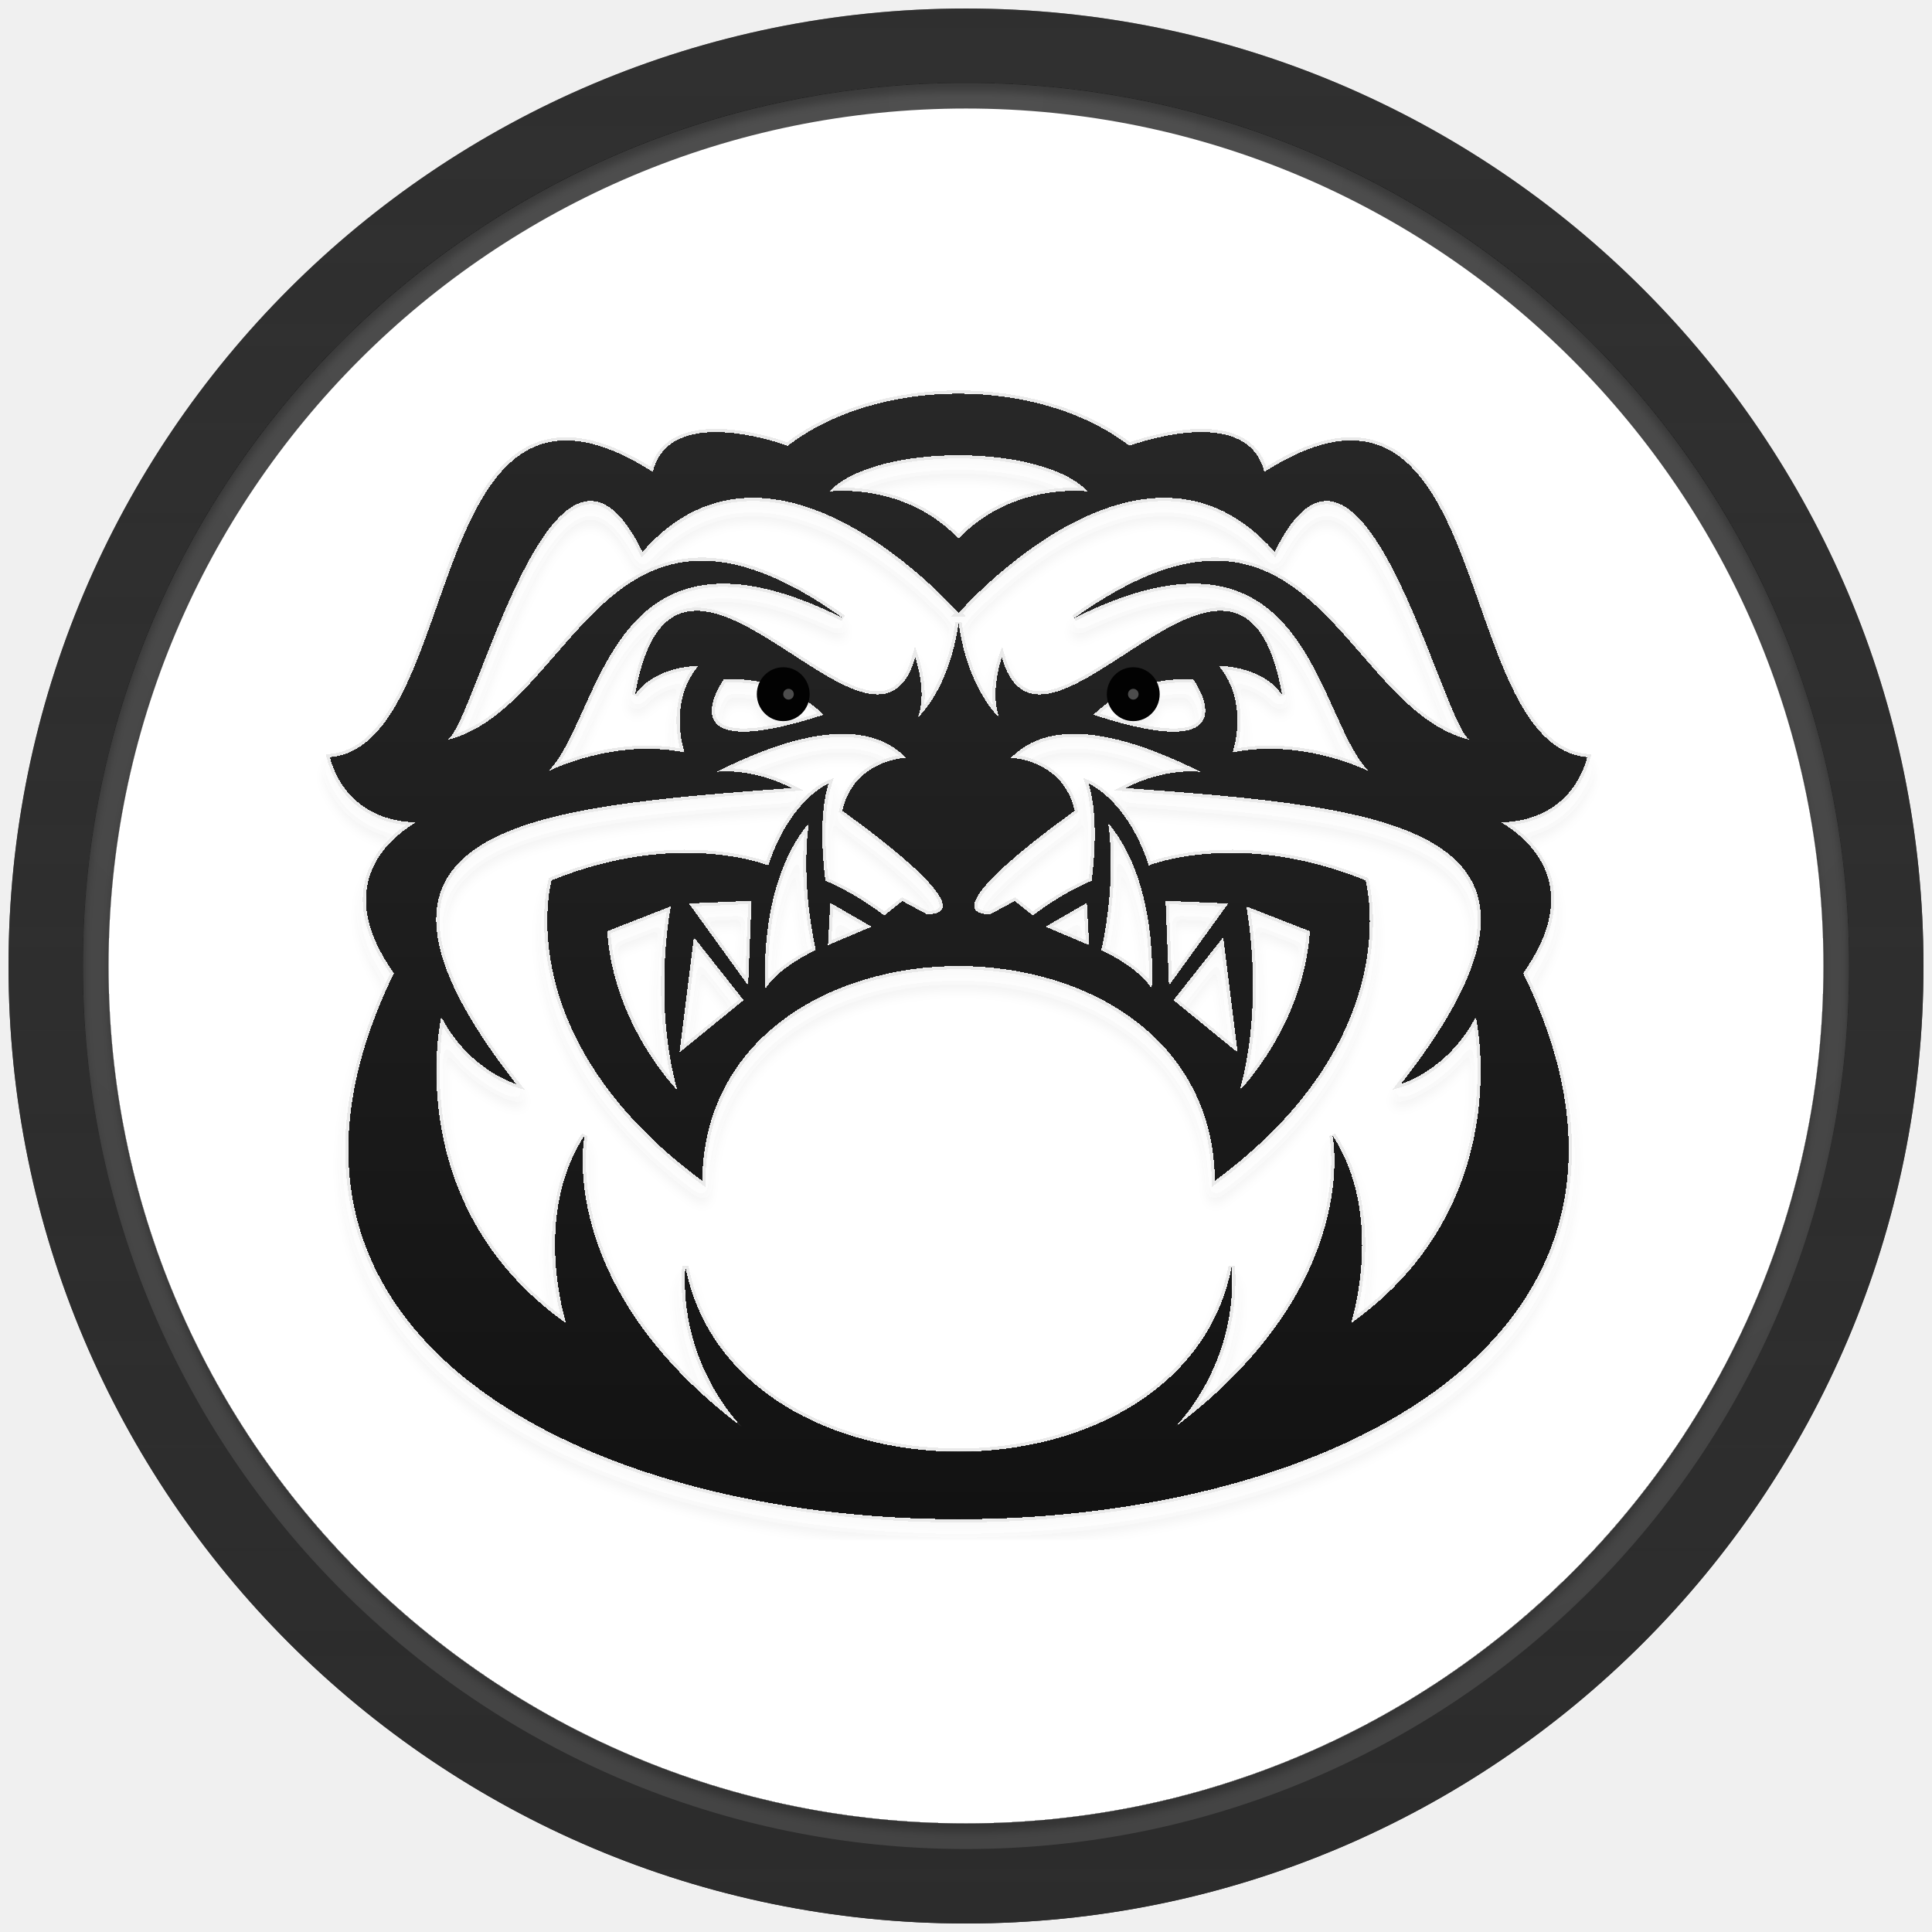
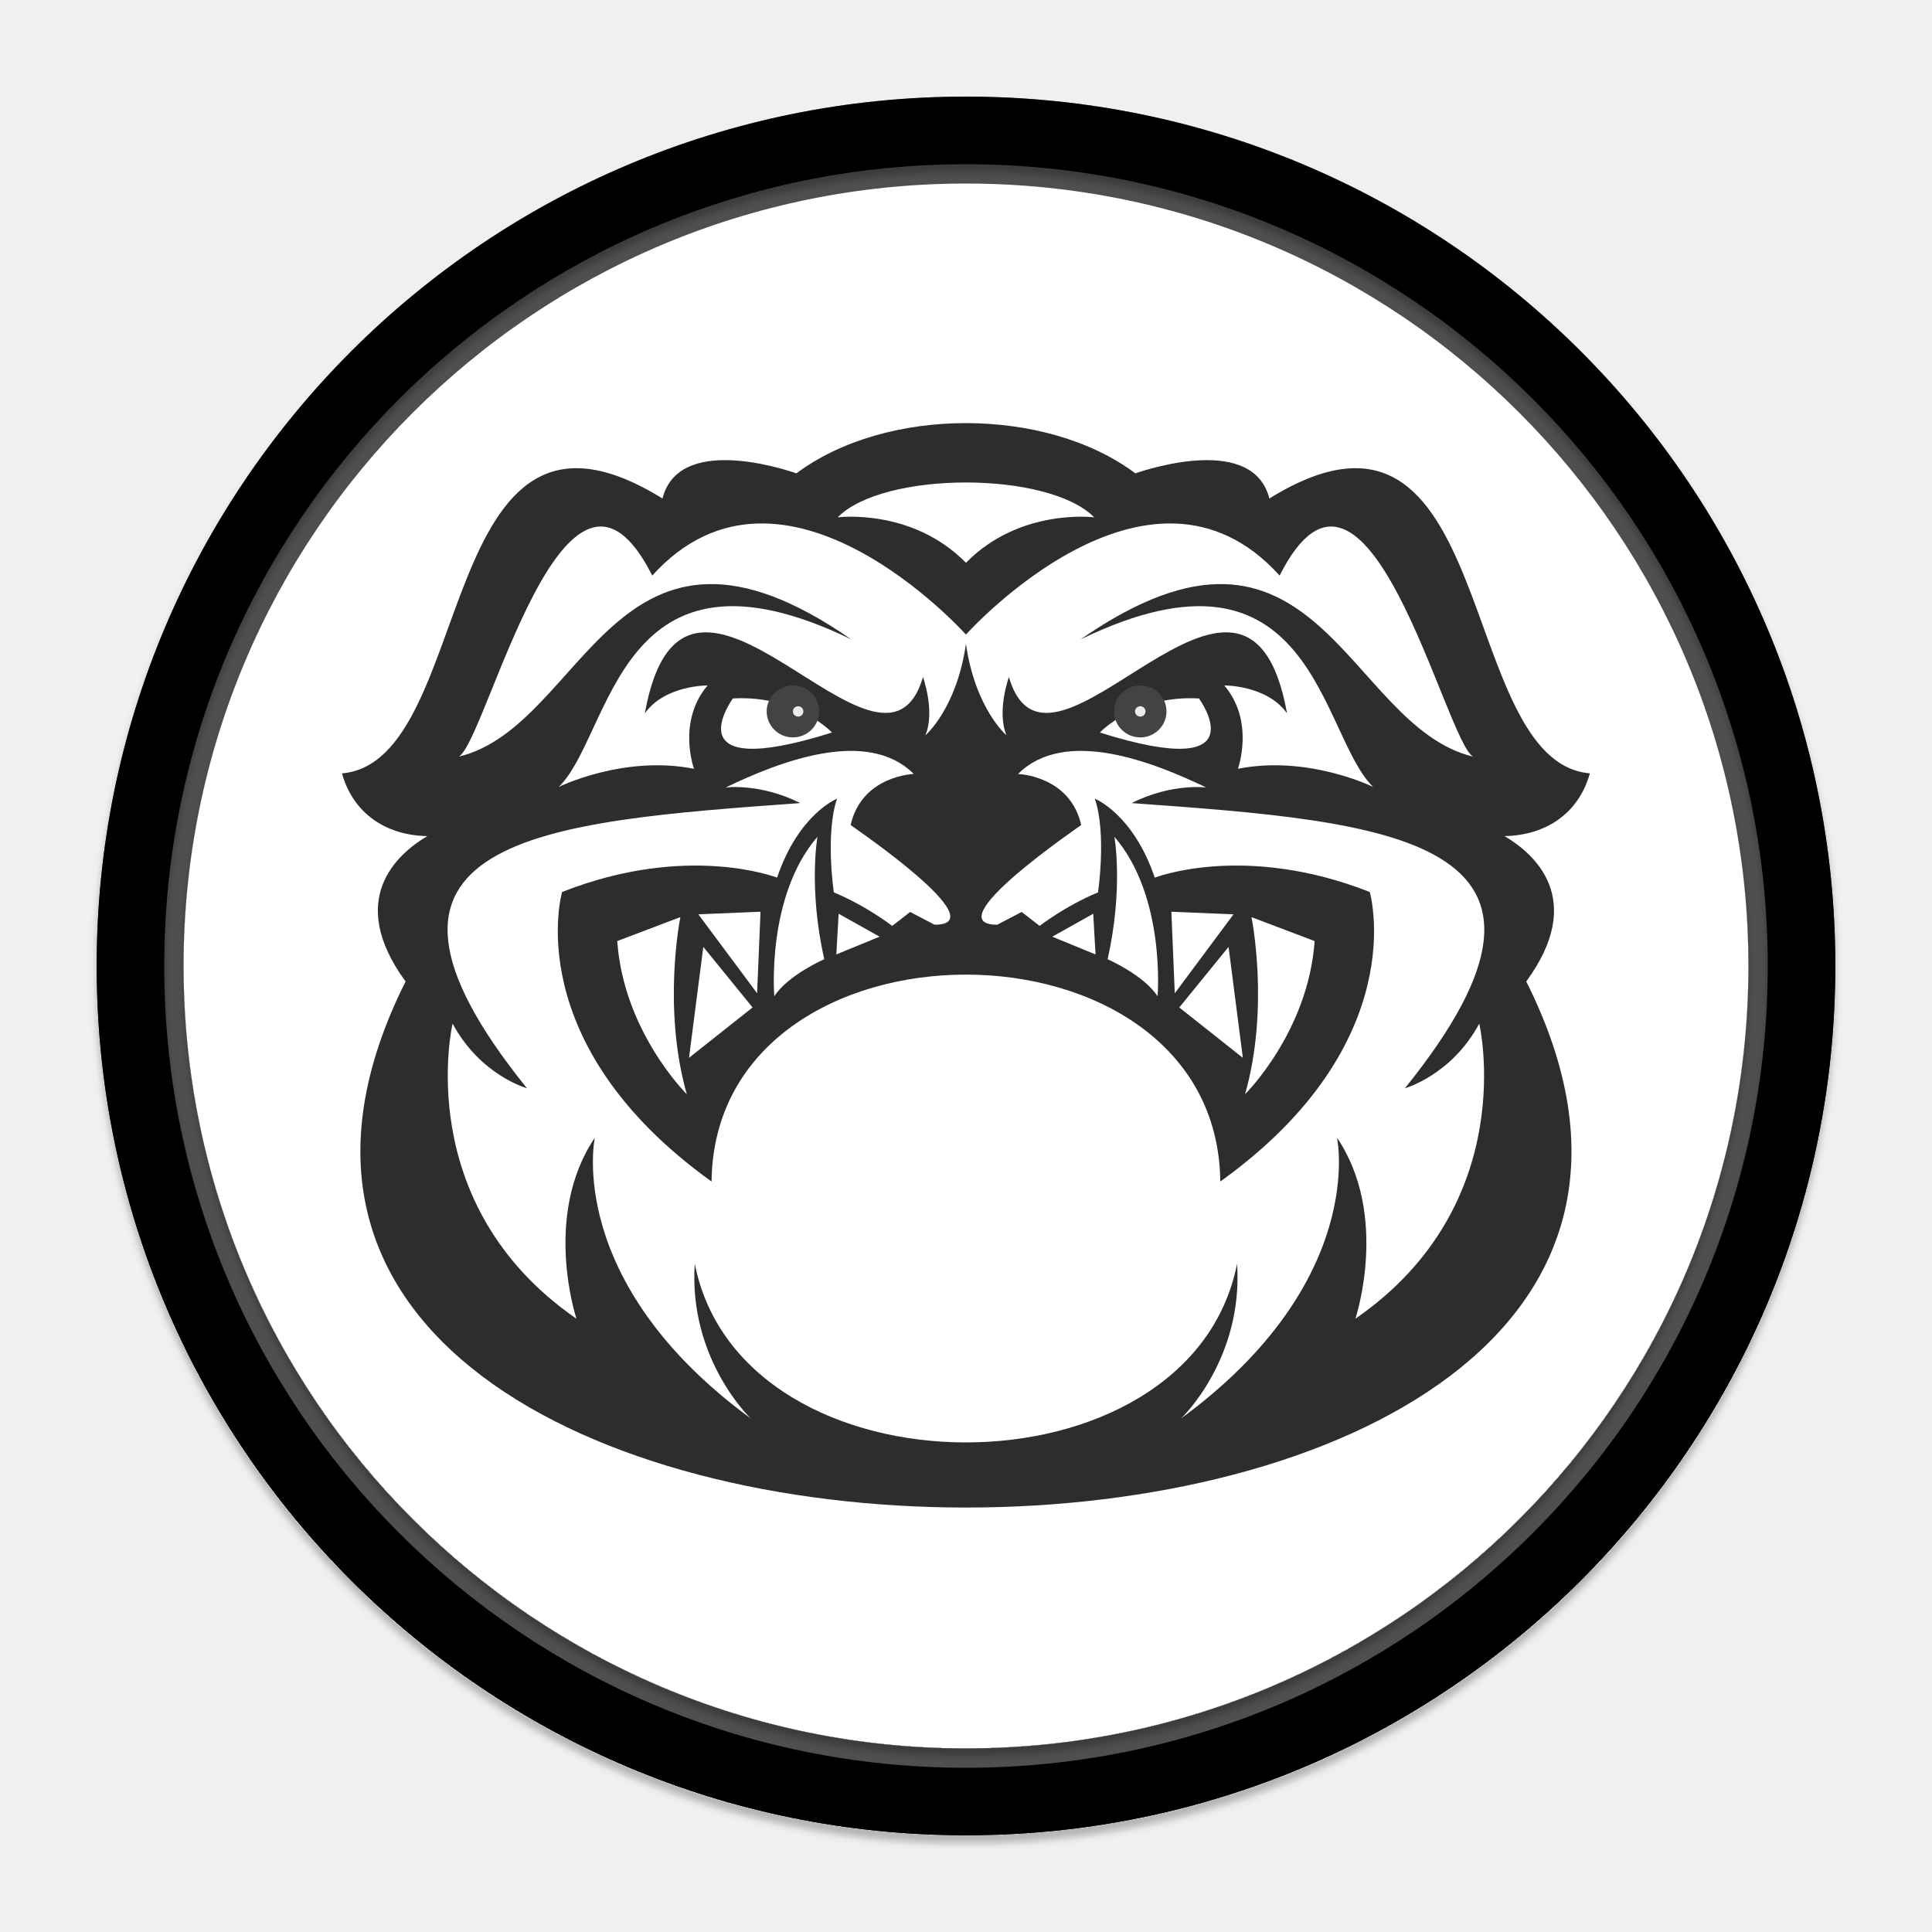
- <svg xmlns="http://www.w3.org/2000/svg" width="908" height="908" viewBox="0 0 908 908" fill="none">
-   <circle cx="454" cy="454" r="430" fill="white" />
-   <circle cx="454" cy="454" r="430" stroke="#323232" stroke-width="40" />
-   <circle cx="454" cy="454" r="430" stroke="url(#paint0_linear_346_884)" stroke-width="40" />
-   <g filter="url(#filter0_d_346_884)">
-     <g filter="url(#filter1_d_346_884)">
-       <mask id="path-2-outside-1_346_884" maskUnits="userSpaceOnUse" x="153" y="183" width="595" height="533" fill="black">
-         <rect fill="white" x="153" y="183" width="595" height="533" />
-         <path fill-rule="evenodd" clip-rule="evenodd" d="M510.784 424.344L511.881 444.191L491.389 435.53L510.789 424.344H510.784ZM560.868 319.319C560.868 319.319 590.396 360.775 513.931 335.942C513.931 335.942 530.624 317.552 560.868 319.319ZM520.821 386.793C545.237 415.977 541.261 464.608 541.261 464.608C534.829 454.297 517.599 446.517 517.599 446.517C525.168 411.891 520.821 386.793 520.821 386.793ZM577.217 424.627L549.402 463.147L547.791 423.358L577.217 424.621V424.627ZM574.875 440.51L581.639 494.621L551.533 470.058L574.869 440.51H574.875ZM615.636 437.663C612.608 482.013 582.701 512.365 582.701 512.365C594.441 469.752 585.729 425.989 585.729 425.989L615.63 437.663H615.636ZM390.216 424.338L389.125 444.186L409.617 435.525L390.216 424.338ZM340.132 319.313C340.132 319.313 310.604 360.77 387.069 335.937C387.069 335.937 370.376 317.546 340.132 319.313ZM380.184 386.788C355.769 415.971 359.744 464.603 359.744 464.603C366.177 454.291 383.401 446.511 383.401 446.511C375.832 411.885 380.184 386.788 380.184 386.788ZM323.783 424.621L351.604 463.141L353.215 423.352L323.783 424.615V424.621ZM326.125 440.505L319.356 494.614L349.461 470.052L326.125 440.505ZM285.364 437.656C288.392 482.008 318.299 512.359 318.299 512.359C306.565 469.746 315.271 425.982 315.271 425.982L285.364 437.656ZM450.503 288.162C450.503 288.162 536.987 188.557 599.063 259.372C640.28 175.14 677.396 339.824 690.672 347.693C630.374 332.73 616.881 210.401 504.814 290.5C615.509 235.221 617.932 337.111 643.353 362.478C643.353 362.478 612.596 346.818 579.291 353.629C579.291 353.629 587.431 330.675 572.858 312.972C572.858 312.972 593.11 312.778 602.57 326.588C583.535 217.247 490.276 376.806 470.841 308.885C470.841 308.885 464.973 325.614 469.704 337.288C469.704 337.288 454.959 324.445 450.503 292.737C446.047 324.445 431.296 337.288 431.296 337.288C436.032 325.614 430.159 308.885 430.159 308.885C410.724 376.806 317.47 217.247 298.435 326.588C307.901 312.778 328.153 312.972 328.153 312.972C313.58 330.675 321.72 353.629 321.72 353.629C288.41 346.824 257.658 362.478 257.658 362.478C283.086 337.111 285.496 235.221 396.198 290.5C284.125 210.401 270.631 332.73 210.339 347.693C223.616 339.818 260.72 175.14 301.949 259.372C364.029 188.557 450.509 288.162 450.509 288.162H450.503ZM511.247 230.964C511.247 230.964 476.062 226.296 450.503 253.142C424.944 226.296 389.759 230.964 389.759 230.964C411.428 208.293 489.578 208.293 511.247 230.964ZM715.865 457.374C744.368 417.216 719.71 395.043 705.565 386.459C725.314 386.071 740.668 375.332 746 355.854C681.646 350.212 703.183 152.245 594.195 221.78C586.631 190.97 538.222 206.86 530.761 209.508C488.31 176.831 412.667 176.831 370.221 209.508C362.767 206.86 314.357 190.97 306.787 221.78C197.811 152.257 219.348 350.223 155 355.866C160.33 375.343 175.686 386.084 195.429 386.47C181.296 395.055 156.634 417.228 185.129 457.386C18.711 799.538 882.29 799.538 715.865 457.386V457.374ZM693.602 477.938C693.602 477.938 713.671 565.87 634.939 621.895C634.939 621.895 651.214 571.706 626.227 533.575C626.227 533.575 640.988 603.604 552.412 670.532C552.412 670.532 581.941 641.736 578.908 595.048C556.663 711.294 344.326 711.294 322.081 595.048C319.053 641.736 348.576 670.532 348.576 670.532C259.994 603.604 274.762 533.575 274.762 533.575C249.78 571.706 266.056 621.895 266.056 621.895C187.322 565.865 207.392 477.938 207.392 477.938C220.639 503.228 242.594 509.453 242.594 509.453C146.682 386.952 250.608 379.395 372.05 370.352C352.746 360.429 336.659 362.771 336.659 362.771C361.356 350.552 403.436 333.165 425.801 356.154C425.801 356.154 401.191 356.929 395.895 381.051C396.626 381.738 465.35 429.689 435.644 429.689L424.099 423.464L415.58 430.269C415.58 430.269 403.464 420.539 387.948 413.928C387.948 413.928 383.784 385.332 389.463 368.209C389.463 368.209 371.29 375.602 361.069 406.729C361.069 406.729 318.676 389.607 259.247 413.728C259.247 413.728 238.429 487.263 330.033 554.966C331.501 420.381 569.493 420.381 570.967 554.966C662.571 487.268 641.748 413.728 641.748 413.728C582.318 389.607 539.924 406.729 539.924 406.729C529.704 375.602 511.532 368.209 511.532 368.209C517.21 385.332 513.046 413.928 513.046 413.928C497.524 420.539 485.414 430.269 485.414 430.269L476.896 423.464L465.35 429.689C435.644 429.689 504.369 381.738 505.093 381.051C499.792 356.929 475.188 356.154 475.188 356.154C497.559 333.165 539.638 350.552 564.335 362.771C564.335 362.771 548.248 360.434 528.945 370.352C650.386 379.395 754.313 386.952 658.406 509.453C658.406 509.453 680.36 503.228 693.608 477.938H693.602Z" />
-       </mask>
-       <path fill-rule="evenodd" clip-rule="evenodd" d="M510.784 424.344L511.881 444.191L491.389 435.53L510.789 424.344H510.784ZM560.868 319.319C560.868 319.319 590.396 360.775 513.931 335.942C513.931 335.942 530.624 317.552 560.868 319.319ZM520.821 386.793C545.237 415.977 541.261 464.608 541.261 464.608C534.829 454.297 517.599 446.517 517.599 446.517C525.168 411.891 520.821 386.793 520.821 386.793ZM577.217 424.627L549.402 463.147L547.791 423.358L577.217 424.621V424.627ZM574.875 440.51L581.639 494.621L551.533 470.058L574.869 440.51H574.875ZM615.636 437.663C612.608 482.013 582.701 512.365 582.701 512.365C594.441 469.752 585.729 425.989 585.729 425.989L615.63 437.663H615.636ZM390.216 424.338L389.125 444.186L409.617 435.525L390.216 424.338ZM340.132 319.313C340.132 319.313 310.604 360.77 387.069 335.937C387.069 335.937 370.376 317.546 340.132 319.313ZM380.184 386.788C355.769 415.971 359.744 464.603 359.744 464.603C366.177 454.291 383.401 446.511 383.401 446.511C375.832 411.885 380.184 386.788 380.184 386.788ZM323.783 424.621L351.604 463.141L353.215 423.352L323.783 424.615V424.621ZM326.125 440.505L319.356 494.614L349.461 470.052L326.125 440.505ZM285.364 437.656C288.392 482.008 318.299 512.359 318.299 512.359C306.565 469.746 315.271 425.982 315.271 425.982L285.364 437.656ZM450.503 288.162C450.503 288.162 536.987 188.557 599.063 259.372C640.28 175.14 677.396 339.824 690.672 347.693C630.374 332.73 616.881 210.401 504.814 290.5C615.509 235.221 617.932 337.111 643.353 362.478C643.353 362.478 612.596 346.818 579.291 353.629C579.291 353.629 587.431 330.675 572.858 312.972C572.858 312.972 593.11 312.778 602.57 326.588C583.535 217.247 490.276 376.806 470.841 308.885C470.841 308.885 464.973 325.614 469.704 337.288C469.704 337.288 454.959 324.445 450.503 292.737C446.047 324.445 431.296 337.288 431.296 337.288C436.032 325.614 430.159 308.885 430.159 308.885C410.724 376.806 317.47 217.247 298.435 326.588C307.901 312.778 328.153 312.972 328.153 312.972C313.58 330.675 321.72 353.629 321.72 353.629C288.41 346.824 257.658 362.478 257.658 362.478C283.086 337.111 285.496 235.221 396.198 290.5C284.125 210.401 270.631 332.73 210.339 347.693C223.616 339.818 260.72 175.14 301.949 259.372C364.029 188.557 450.509 288.162 450.509 288.162H450.503ZM511.247 230.964C511.247 230.964 476.062 226.296 450.503 253.142C424.944 226.296 389.759 230.964 389.759 230.964C411.428 208.293 489.578 208.293 511.247 230.964ZM715.865 457.374C744.368 417.216 719.71 395.043 705.565 386.459C725.314 386.071 740.668 375.332 746 355.854C681.646 350.212 703.183 152.245 594.195 221.78C586.631 190.97 538.222 206.86 530.761 209.508C488.31 176.831 412.667 176.831 370.221 209.508C362.767 206.86 314.357 190.97 306.787 221.78C197.811 152.257 219.348 350.223 155 355.866C160.33 375.343 175.686 386.084 195.429 386.47C181.296 395.055 156.634 417.228 185.129 457.386C18.711 799.538 882.29 799.538 715.865 457.386V457.374ZM693.602 477.938C693.602 477.938 713.671 565.87 634.939 621.895C634.939 621.895 651.214 571.706 626.227 533.575C626.227 533.575 640.988 603.604 552.412 670.532C552.412 670.532 581.941 641.736 578.908 595.048C556.663 711.294 344.326 711.294 322.081 595.048C319.053 641.736 348.576 670.532 348.576 670.532C259.994 603.604 274.762 533.575 274.762 533.575C249.78 571.706 266.056 621.895 266.056 621.895C187.322 565.865 207.392 477.938 207.392 477.938C220.639 503.228 242.594 509.453 242.594 509.453C146.682 386.952 250.608 379.395 372.05 370.352C352.746 360.429 336.659 362.771 336.659 362.771C361.356 350.552 403.436 333.165 425.801 356.154C425.801 356.154 401.191 356.929 395.895 381.051C396.626 381.738 465.35 429.689 435.644 429.689L424.099 423.464L415.58 430.269C415.58 430.269 403.464 420.539 387.948 413.928C387.948 413.928 383.784 385.332 389.463 368.209C389.463 368.209 371.29 375.602 361.069 406.729C361.069 406.729 318.676 389.607 259.247 413.728C259.247 413.728 238.429 487.263 330.033 554.966C331.501 420.381 569.493 420.381 570.967 554.966C662.571 487.268 641.748 413.728 641.748 413.728C582.318 389.607 539.924 406.729 539.924 406.729C529.704 375.602 511.532 368.209 511.532 368.209C517.21 385.332 513.046 413.928 513.046 413.928C497.524 420.539 485.414 430.269 485.414 430.269L476.896 423.464L465.35 429.689C435.644 429.689 504.369 381.738 505.093 381.051C499.792 356.929 475.188 356.154 475.188 356.154C497.559 333.165 539.638 350.552 564.335 362.771C564.335 362.771 548.248 360.434 528.945 370.352C650.386 379.395 754.313 386.952 658.406 509.453C658.406 509.453 680.36 503.228 693.608 477.938H693.602Z" fill="url(#paint1_linear_346_884)" shape-rendering="crispEdges" />
-       <path fill-rule="evenodd" clip-rule="evenodd" d="M510.784 424.344L511.881 444.191L491.389 435.53L510.789 424.344H510.784ZM560.868 319.319C560.868 319.319 590.396 360.775 513.931 335.942C513.931 335.942 530.624 317.552 560.868 319.319ZM520.821 386.793C545.237 415.977 541.261 464.608 541.261 464.608C534.829 454.297 517.599 446.517 517.599 446.517C525.168 411.891 520.821 386.793 520.821 386.793ZM577.217 424.627L549.402 463.147L547.791 423.358L577.217 424.621V424.627ZM574.875 440.51L581.639 494.621L551.533 470.058L574.869 440.51H574.875ZM615.636 437.663C612.608 482.013 582.701 512.365 582.701 512.365C594.441 469.752 585.729 425.989 585.729 425.989L615.63 437.663H615.636ZM390.216 424.338L389.125 444.186L409.617 435.525L390.216 424.338ZM340.132 319.313C340.132 319.313 310.604 360.77 387.069 335.937C387.069 335.937 370.376 317.546 340.132 319.313ZM380.184 386.788C355.769 415.971 359.744 464.603 359.744 464.603C366.177 454.291 383.401 446.511 383.401 446.511C375.832 411.885 380.184 386.788 380.184 386.788ZM323.783 424.621L351.604 463.141L353.215 423.352L323.783 424.615V424.621ZM326.125 440.505L319.356 494.614L349.461 470.052L326.125 440.505ZM285.364 437.656C288.392 482.008 318.299 512.359 318.299 512.359C306.565 469.746 315.271 425.982 315.271 425.982L285.364 437.656ZM450.503 288.162C450.503 288.162 536.987 188.557 599.063 259.372C640.28 175.14 677.396 339.824 690.672 347.693C630.374 332.73 616.881 210.401 504.814 290.5C615.509 235.221 617.932 337.111 643.353 362.478C643.353 362.478 612.596 346.818 579.291 353.629C579.291 353.629 587.431 330.675 572.858 312.972C572.858 312.972 593.11 312.778 602.57 326.588C583.535 217.247 490.276 376.806 470.841 308.885C470.841 308.885 464.973 325.614 469.704 337.288C469.704 337.288 454.959 324.445 450.503 292.737C446.047 324.445 431.296 337.288 431.296 337.288C436.032 325.614 430.159 308.885 430.159 308.885C410.724 376.806 317.47 217.247 298.435 326.588C307.901 312.778 328.153 312.972 328.153 312.972C313.58 330.675 321.72 353.629 321.72 353.629C288.41 346.824 257.658 362.478 257.658 362.478C283.086 337.111 285.496 235.221 396.198 290.5C284.125 210.401 270.631 332.73 210.339 347.693C223.616 339.818 260.72 175.14 301.949 259.372C364.029 188.557 450.509 288.162 450.509 288.162H450.503ZM511.247 230.964C511.247 230.964 476.062 226.296 450.503 253.142C424.944 226.296 389.759 230.964 389.759 230.964C411.428 208.293 489.578 208.293 511.247 230.964ZM715.865 457.374C744.368 417.216 719.71 395.043 705.565 386.459C725.314 386.071 740.668 375.332 746 355.854C681.646 350.212 703.183 152.245 594.195 221.78C586.631 190.97 538.222 206.86 530.761 209.508C488.31 176.831 412.667 176.831 370.221 209.508C362.767 206.86 314.357 190.97 306.787 221.78C197.811 152.257 219.348 350.223 155 355.866C160.33 375.343 175.686 386.084 195.429 386.47C181.296 395.055 156.634 417.228 185.129 457.386C18.711 799.538 882.29 799.538 715.865 457.386V457.374ZM693.602 477.938C693.602 477.938 713.671 565.87 634.939 621.895C634.939 621.895 651.214 571.706 626.227 533.575C626.227 533.575 640.988 603.604 552.412 670.532C552.412 670.532 581.941 641.736 578.908 595.048C556.663 711.294 344.326 711.294 322.081 595.048C319.053 641.736 348.576 670.532 348.576 670.532C259.994 603.604 274.762 533.575 274.762 533.575C249.78 571.706 266.056 621.895 266.056 621.895C187.322 565.865 207.392 477.938 207.392 477.938C220.639 503.228 242.594 509.453 242.594 509.453C146.682 386.952 250.608 379.395 372.05 370.352C352.746 360.429 336.659 362.771 336.659 362.771C361.356 350.552 403.436 333.165 425.801 356.154C425.801 356.154 401.191 356.929 395.895 381.051C396.626 381.738 465.35 429.689 435.644 429.689L424.099 423.464L415.58 430.269C415.58 430.269 403.464 420.539 387.948 413.928C387.948 413.928 383.784 385.332 389.463 368.209C389.463 368.209 371.29 375.602 361.069 406.729C361.069 406.729 318.676 389.607 259.247 413.728C259.247 413.728 238.429 487.263 330.033 554.966C331.501 420.381 569.493 420.381 570.967 554.966C662.571 487.268 641.748 413.728 641.748 413.728C582.318 389.607 539.924 406.729 539.924 406.729C529.704 375.602 511.532 368.209 511.532 368.209C517.21 385.332 513.046 413.928 513.046 413.928C497.524 420.539 485.414 430.269 485.414 430.269L476.896 423.464L465.35 429.689C435.644 429.689 504.369 381.738 505.093 381.051C499.792 356.929 475.188 356.154 475.188 356.154C497.559 333.165 539.638 350.552 564.335 362.771C564.335 362.771 548.248 360.434 528.945 370.352C650.386 379.395 754.313 386.952 658.406 509.453C658.406 509.453 680.36 503.228 693.608 477.938H693.602Z" stroke="#ACACAC" stroke-opacity="0.25" stroke-width="3" shape-rendering="crispEdges" mask="url(#path-2-outside-1_346_884)" />
+ <svg xmlns="http://www.w3.org/2000/svg" width="1000" height="1000" viewBox="0 0 1000 1000" fill="none">
+   <g filter="url(#filter0_d_324_1839)">
+     <circle cx="500" cy="500" r="430" fill="white" />
+     <circle cx="500" cy="500" r="430" stroke="#8E8E8E" stroke-width="40" />
+     <circle cx="500" cy="500" r="430" stroke="black" stroke-width="40" />
+     <g filter="url(#filter1_i_324_1839)">
+       <circle cx="500" cy="500" r="410" stroke="#4F4F4F" stroke-width="10" />
    </g>
-     <path d="M368.104 338.929C374.961 338.929 380.519 333.256 380.519 326.258C380.519 319.26 374.961 313.588 368.104 313.588C361.246 313.588 355.687 319.26 355.687 326.258C355.687 333.256 361.246 338.929 368.104 338.929Z" fill="#020202" />
-     <path d="M532.614 338.929C539.471 338.929 545.031 333.256 545.031 326.258C545.031 319.26 539.471 313.588 532.614 313.588C525.757 313.588 520.198 319.26 520.198 326.258C520.198 333.256 525.757 338.929 532.614 338.929Z" fill="#020202" />
-     <path d="M532.614 328.792C533.986 328.792 535.098 327.658 535.098 326.258C535.098 324.859 533.986 323.725 532.614 323.725C531.244 323.725 530.131 324.859 530.131 326.258C530.131 327.658 531.244 328.792 532.614 328.792Z" fill="#4C4C4C" />
-     <path d="M370.586 328.792C371.958 328.792 373.069 327.658 373.069 326.258C373.069 324.859 371.958 323.725 370.586 323.725C369.214 323.725 368.103 324.859 368.103 326.258C368.103 327.658 369.214 328.792 370.586 328.792Z" fill="#4C4C4C" />
-   </g>
-   <g filter="url(#filter2_i_346_884)">
-     <circle cx="454" cy="454" r="409" stroke="url(#paint2_radial_346_884)" stroke-width="12" />
+     <path fill-rule="evenodd" clip-rule="evenodd" d="M565.851 472.959L567.05 494.018L544.654 484.829L565.857 472.959H565.851ZM620.59 361.521C620.59 361.521 652.863 405.508 569.291 379.159C569.291 379.159 587.535 359.645 620.59 361.521ZM576.821 433.116C603.507 464.081 599.161 515.682 599.161 515.682C592.131 504.741 573.3 496.486 573.3 496.486C581.573 459.745 576.821 433.116 576.821 433.116ZM638.459 473.258L608.059 514.131L606.298 471.913L638.459 473.252V473.258ZM635.899 490.112L643.292 547.526L610.387 521.464L635.893 490.112H635.899ZM680.448 487.091C677.139 534.149 644.453 566.355 644.453 566.355C657.284 521.14 647.762 474.704 647.762 474.704L680.442 487.091H680.448ZM434.078 472.953L432.886 494.012L455.281 484.823L434.078 472.953ZM379.339 361.515C379.339 361.515 347.066 405.502 430.638 379.153C430.638 379.153 412.394 359.639 379.339 361.515ZM423.114 433.109C396.429 464.075 400.774 515.676 400.774 515.676C407.804 504.735 426.629 496.479 426.629 496.479C418.356 459.739 423.114 433.109 423.114 433.109ZM361.47 473.252L391.877 514.125L393.637 471.907L361.47 473.246V473.252ZM364.03 490.106L356.631 547.52L389.535 521.458L364.03 490.106ZM319.481 487.084C322.79 534.143 355.476 566.348 355.476 566.348C342.652 521.134 352.167 474.698 352.167 474.698L319.481 487.084ZM499.968 328.462C499.968 328.462 594.491 222.774 662.335 297.914C707.383 208.537 747.948 383.278 762.459 391.627C696.556 375.751 681.809 245.952 559.326 330.942C680.31 272.288 682.958 380.4 710.742 407.315C710.742 407.315 677.126 390.699 640.726 397.926C640.726 397.926 649.623 373.57 633.695 354.786C633.695 354.786 655.829 354.58 666.168 369.234C645.364 253.216 543.437 422.517 522.196 350.45C522.196 350.45 515.783 368.2 520.953 380.586C520.953 380.586 504.838 366.96 499.968 333.315C495.098 366.96 478.977 380.586 478.977 380.586C484.152 368.2 477.734 350.45 477.734 350.45C456.493 422.517 354.571 253.216 333.767 369.234C344.112 354.58 366.246 354.786 366.246 354.786C350.319 373.57 359.216 397.926 359.216 397.926C322.809 390.705 289.199 407.315 289.199 407.315C316.99 380.4 319.625 272.288 440.615 330.942C318.126 245.952 303.379 375.751 237.483 391.627C251.993 383.272 292.546 208.537 337.606 297.914C405.457 222.774 499.974 328.462 499.974 328.462H499.968ZM566.357 267.771C566.357 267.771 527.902 262.818 499.968 291.303C472.034 262.818 433.578 267.771 433.578 267.771C457.261 243.715 542.675 243.715 566.357 267.771ZM789.994 508.006C821.145 465.395 794.195 441.869 778.736 432.761C800.321 432.349 817.101 420.954 822.929 400.287C752.594 394.3 776.132 184.245 657.016 258.026C648.749 225.335 595.84 242.195 587.685 245.005C541.288 210.332 458.616 210.332 412.225 245.005C404.077 242.195 351.168 225.335 342.895 258.026C223.791 184.257 247.329 394.312 177 400.3C182.825 420.966 199.608 432.362 221.186 432.773C205.74 441.882 178.786 465.408 209.929 508.019C28.044 871.063 971.886 871.063 789.994 508.019V508.006ZM765.662 529.826C765.662 529.826 787.596 623.127 701.545 682.572C701.545 682.572 719.333 629.32 692.024 588.859C692.024 588.859 708.157 663.164 611.349 734.179C611.349 734.179 643.623 703.625 640.307 654.086C615.994 777.431 383.923 777.431 359.609 654.086C356.3 703.625 388.568 734.179 388.568 734.179C291.753 663.164 307.893 588.859 307.893 588.859C280.589 629.32 298.378 682.572 298.378 682.572C212.327 623.121 234.261 529.826 234.261 529.826C248.74 556.66 272.735 563.264 272.735 563.264C167.909 433.284 281.495 425.265 414.223 415.67C393.126 405.141 375.543 407.626 375.543 407.626C402.535 394.661 448.526 376.212 472.97 400.605C472.97 400.605 446.072 401.427 440.284 427.022C441.083 427.751 516.195 478.629 483.728 478.629L471.109 472.025L461.8 479.246C461.8 479.246 448.557 468.922 431.599 461.907C431.599 461.907 427.048 431.564 433.254 413.396C433.254 413.396 413.392 421.24 402.222 454.268C402.222 454.268 355.888 436.1 290.935 461.695C290.935 461.695 268.183 539.719 368.301 611.557C369.906 468.754 630.017 468.754 631.628 611.557C731.746 539.725 708.988 461.695 708.988 461.695C644.035 436.1 597.7 454.268 597.7 454.268C586.531 421.24 566.669 413.396 566.669 413.396C572.875 431.564 568.324 461.907 568.324 461.907C551.359 468.922 538.123 479.246 538.123 479.246L528.814 472.025L516.195 478.629C483.728 478.629 558.84 427.751 559.632 427.022C553.839 401.427 526.946 400.605 526.946 400.605C551.397 376.212 597.388 394.661 624.38 407.626C624.38 407.626 606.797 405.147 585.7 415.67C718.428 425.265 832.014 433.284 727.195 563.264C727.195 563.264 751.189 556.66 765.668 529.826H765.662Z" fill="#2D2D2D" />
+     <path d="M410.403 381.678C417.898 381.678 423.973 375.659 423.973 368.233C423.973 360.808 417.898 354.789 410.403 354.789C402.908 354.789 396.833 360.808 396.833 368.233C396.833 375.659 402.908 381.678 410.403 381.678Z" fill="#434343" />
+     <path d="M590.205 381.678C597.699 381.678 603.775 375.659 603.775 368.233C603.775 360.808 597.699 354.789 590.205 354.789C582.71 354.789 576.635 360.808 576.635 368.233C576.635 375.659 582.71 381.678 590.205 381.678Z" fill="#434343" />
+     <path d="M590.204 370.921C591.703 370.921 592.918 369.717 592.918 368.232C592.918 366.747 591.703 365.543 590.204 365.543C588.705 365.543 587.49 366.747 587.49 368.232C587.49 369.717 588.705 370.921 590.204 370.921Z" fill="#F5F5F5" fill-opacity="0.95" />
+     <path d="M413.116 370.921C414.615 370.921 415.83 369.717 415.83 368.232C415.83 366.747 414.615 365.543 413.116 365.543C411.618 365.543 410.402 366.747 410.402 368.232C410.402 369.717 411.618 370.921 413.116 370.921Z" fill="#F5F5F5" fill-opacity="0.95" />
  </g>
  <defs>
-     <filter id="filter0_d_346_884" x="149.079" y="183.5" width="602.842" height="540" filterUnits="userSpaceOnUse" color-interpolation-filters="sRGB">
+     <filter id="filter0_d_324_1839" x="-4" y="0" width="1008" height="1008" filterUnits="userSpaceOnUse" color-interpolation-filters="sRGB">
      <feFlood flood-opacity="0" result="BackgroundImageFix" />
      <feColorMatrix in="SourceAlpha" type="matrix" values="0 0 0 0 0 0 0 0 0 0 0 0 0 0 0 0 0 0 127 0" result="hardAlpha" />
      <feOffset dy="4" />
      <feGaussianBlur stdDeviation="2" />
      <feComposite in2="hardAlpha" operator="out" />
-       <feColorMatrix type="matrix" values="0 0 0 0 0 0 0 0 0 0 0 0 0 0 0 0 0 0 0.04 0" />
-       <feBlend mode="normal" in2="BackgroundImageFix" result="effect1_dropShadow_346_884" />
-       <feBlend mode="normal" in="SourceGraphic" in2="effect1_dropShadow_346_884" result="shape" />
+       <feColorMatrix type="matrix" values="0 0 0 0 0 0 0 0 0 0 0 0 0 0 0 0 0 0 0.25 0" />
+       <feBlend mode="normal" in2="BackgroundImageFix" result="effect1_dropShadow_324_1839" />
+       <feBlend mode="normal" in="SourceGraphic" in2="effect1_dropShadow_324_1839" result="shape" />
    </filter>
-     <filter id="filter1_d_346_884" x="148.079" y="182.5" width="604.842" height="542" filterUnits="userSpaceOnUse" color-interpolation-filters="sRGB">
-       <feFlood flood-opacity="0" result="BackgroundImageFix" />
-       <feColorMatrix in="SourceAlpha" type="matrix" values="0 0 0 0 0 0 0 0 0 0 0 0 0 0 0 0 0 0 127 0" result="hardAlpha" />
-       <feOffset dy="4" />
-       <feGaussianBlur stdDeviation="2.5" />
-       <feComposite in2="hardAlpha" operator="out" />
-       <feColorMatrix type="matrix" values="0 0 0 0 0.012 0 0 0 0 0.051 0 0 0 0 0.078 0 0 0 0.02 0" />
-       <feBlend mode="normal" in2="BackgroundImageFix" result="effect1_dropShadow_346_884" />
-       <feBlend mode="normal" in="SourceGraphic" in2="effect1_dropShadow_346_884" result="shape" />
-     </filter>
-     <filter id="filter2_i_346_884" x="39" y="39" width="830" height="834" filterUnits="userSpaceOnUse" color-interpolation-filters="sRGB">
+     <filter id="filter1_i_324_1839" x="85" y="85" width="830" height="834" filterUnits="userSpaceOnUse" color-interpolation-filters="sRGB">
      <feFlood flood-opacity="0" result="BackgroundImageFix" />
      <feBlend mode="normal" in="SourceGraphic" in2="BackgroundImageFix" result="shape" />
      <feColorMatrix in="SourceAlpha" type="matrix" values="0 0 0 0 0 0 0 0 0 0 0 0 0 0 0 0 0 0 127 0" result="hardAlpha" />
      <feOffset dy="4" />
      <feGaussianBlur stdDeviation="2" />
      <feComposite in2="hardAlpha" operator="arithmetic" k2="-1" k3="1" />
      <feColorMatrix type="matrix" values="0 0 0 0 0 0 0 0 0 0 0 0 0 0 0 0 0 0 0.25 0" />
-       <feBlend mode="normal" in2="shape" result="effect1_innerShadow_346_884" />
+       <feBlend mode="normal" in2="shape" result="effect1_innerShadow_324_1839" />
    </filter>
-     <linearGradient id="paint0_linear_346_884" x1="454" y1="4" x2="454" y2="904" gradientUnits="userSpaceOnUse">
-       <stop stop-color="#2E2E2E" stop-opacity="0.55" />
-       <stop offset="1" stop-color="#2C2C2C" />
-     </linearGradient>
-     <linearGradient id="paint1_linear_346_884" x1="450.5" y1="185" x2="450.5" y2="714" gradientUnits="userSpaceOnUse">
-       <stop stop-color="#272727" />
-       <stop offset="1" stop-color="#121212" />
-     </linearGradient>
-     <radialGradient id="paint2_radial_346_884" cx="0" cy="0" r="1" gradientUnits="userSpaceOnUse" gradientTransform="translate(454 39) rotate(90) scale(830)">
-       <stop stop-color="#4F4F4F" />
-       <stop offset="0.975" stop-color="#444444" />
-     </radialGradient>
  </defs>
</svg>
